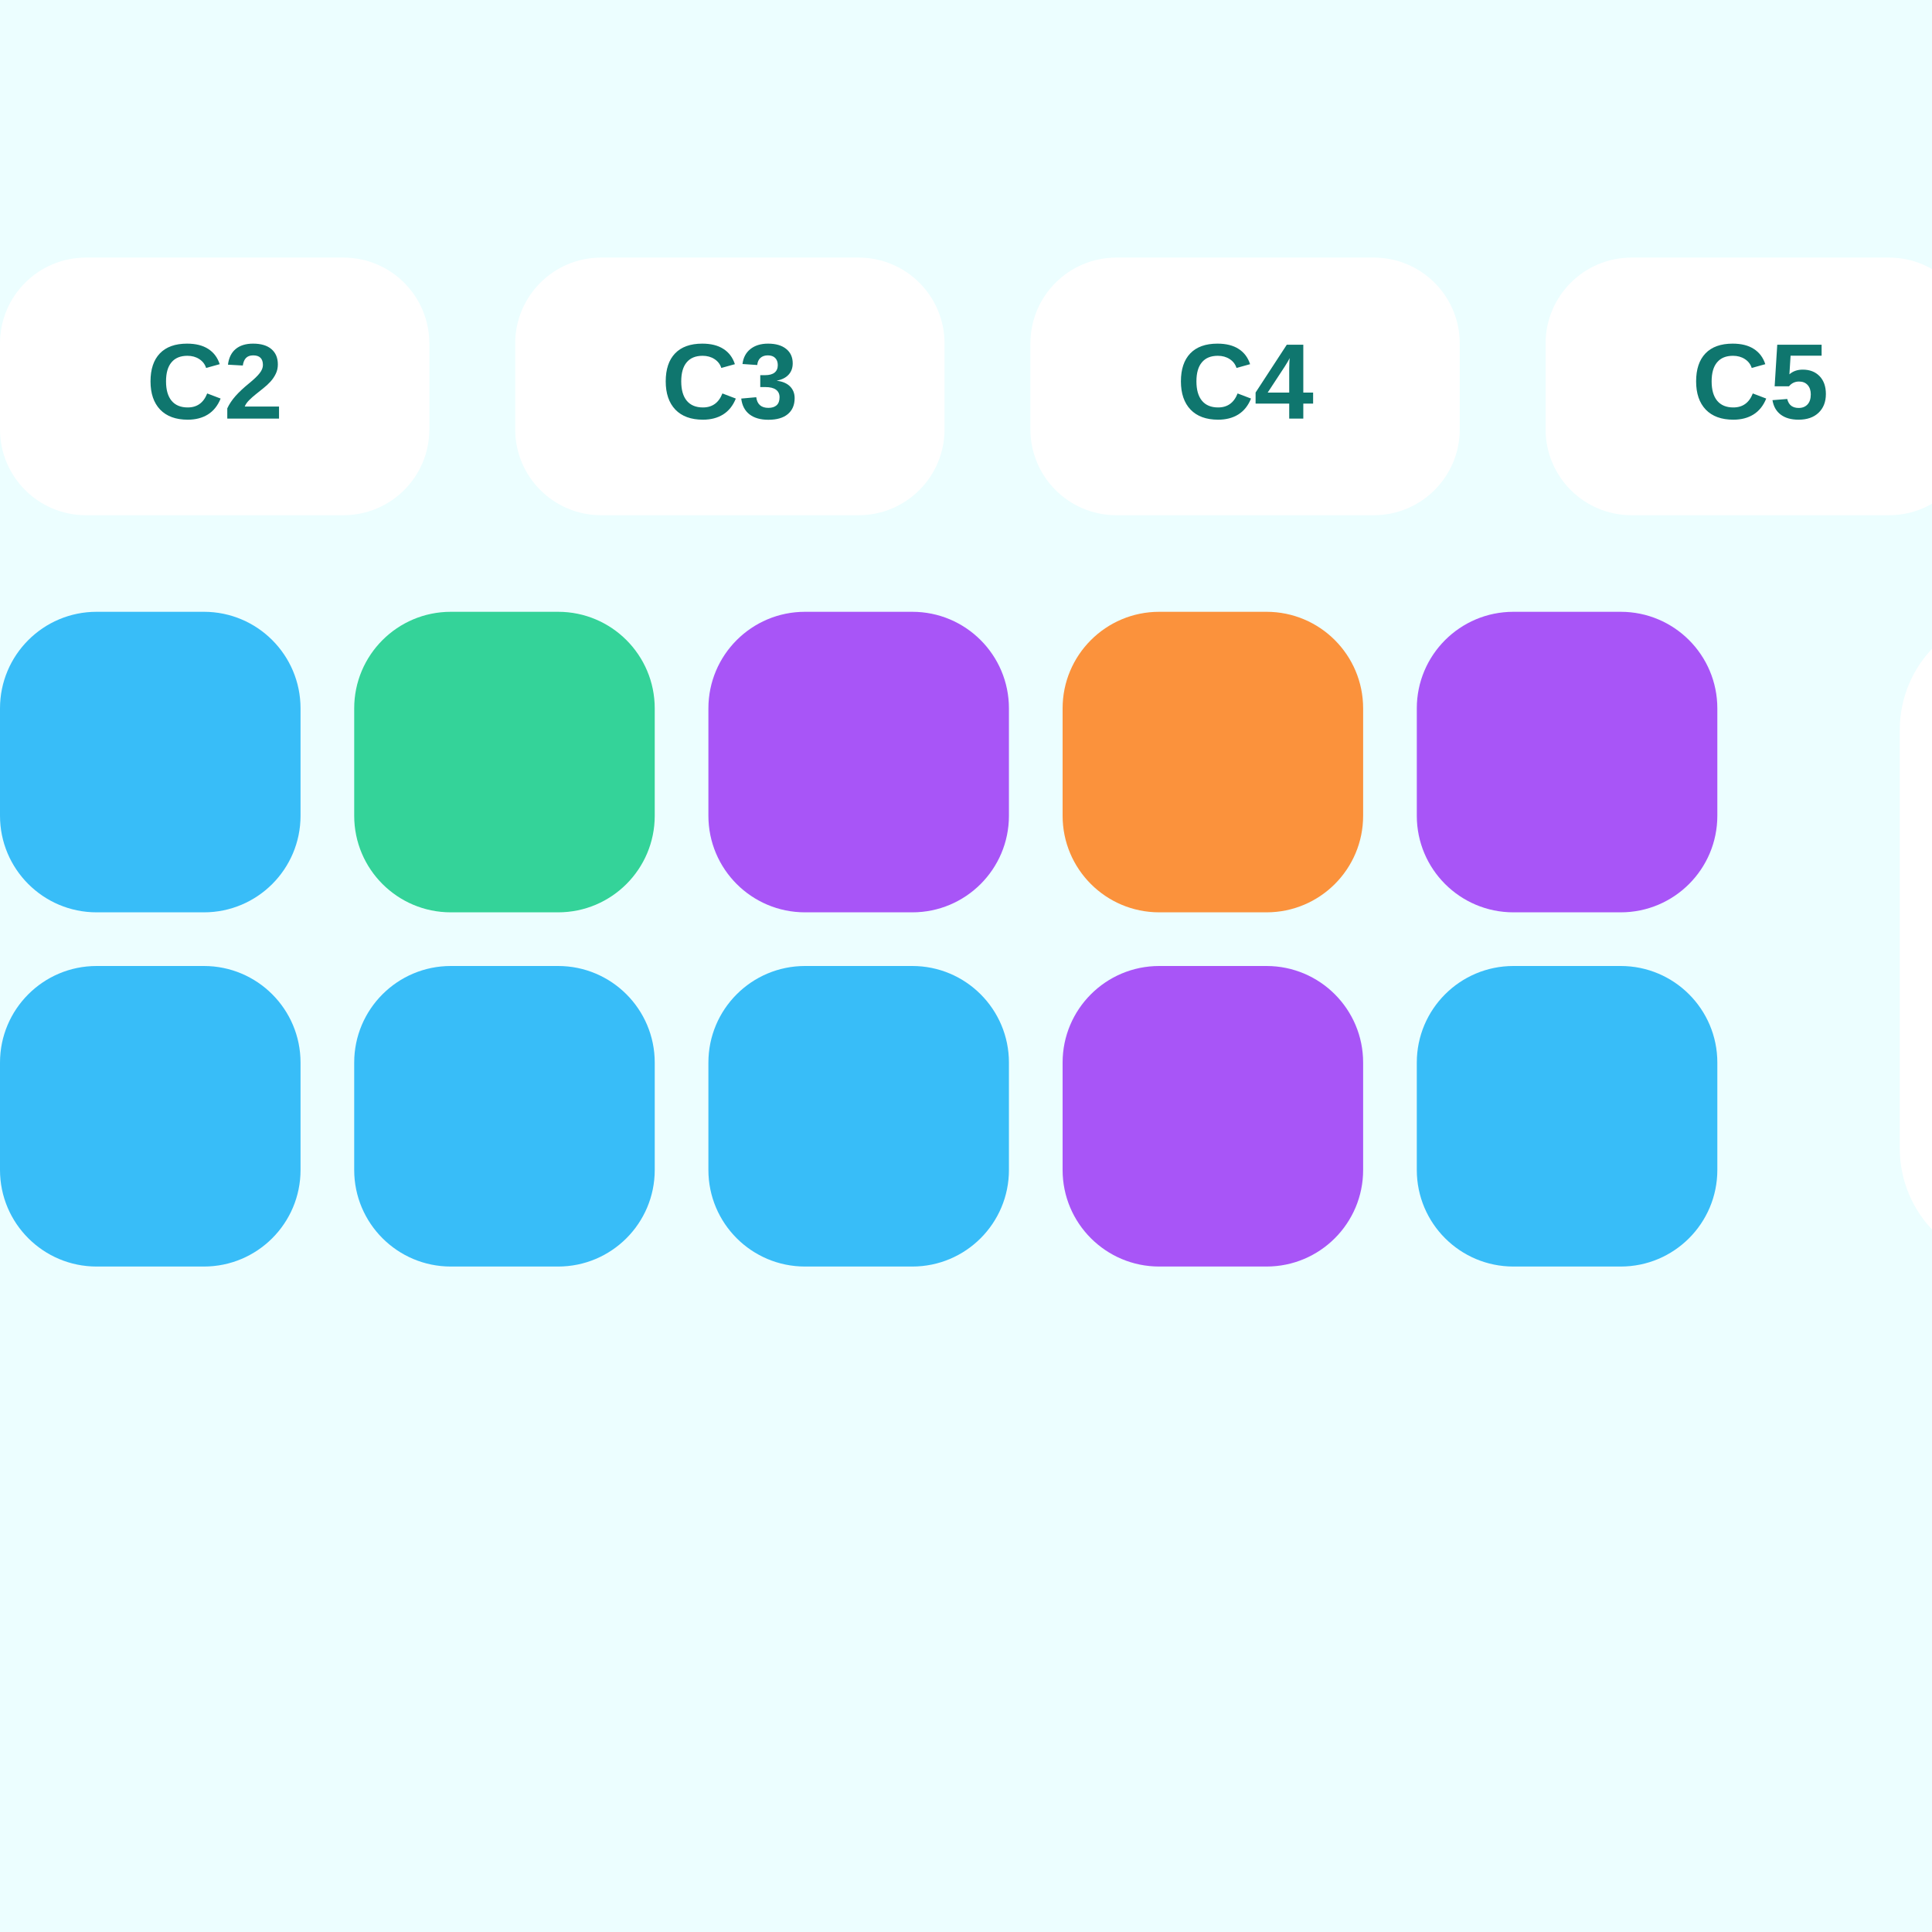
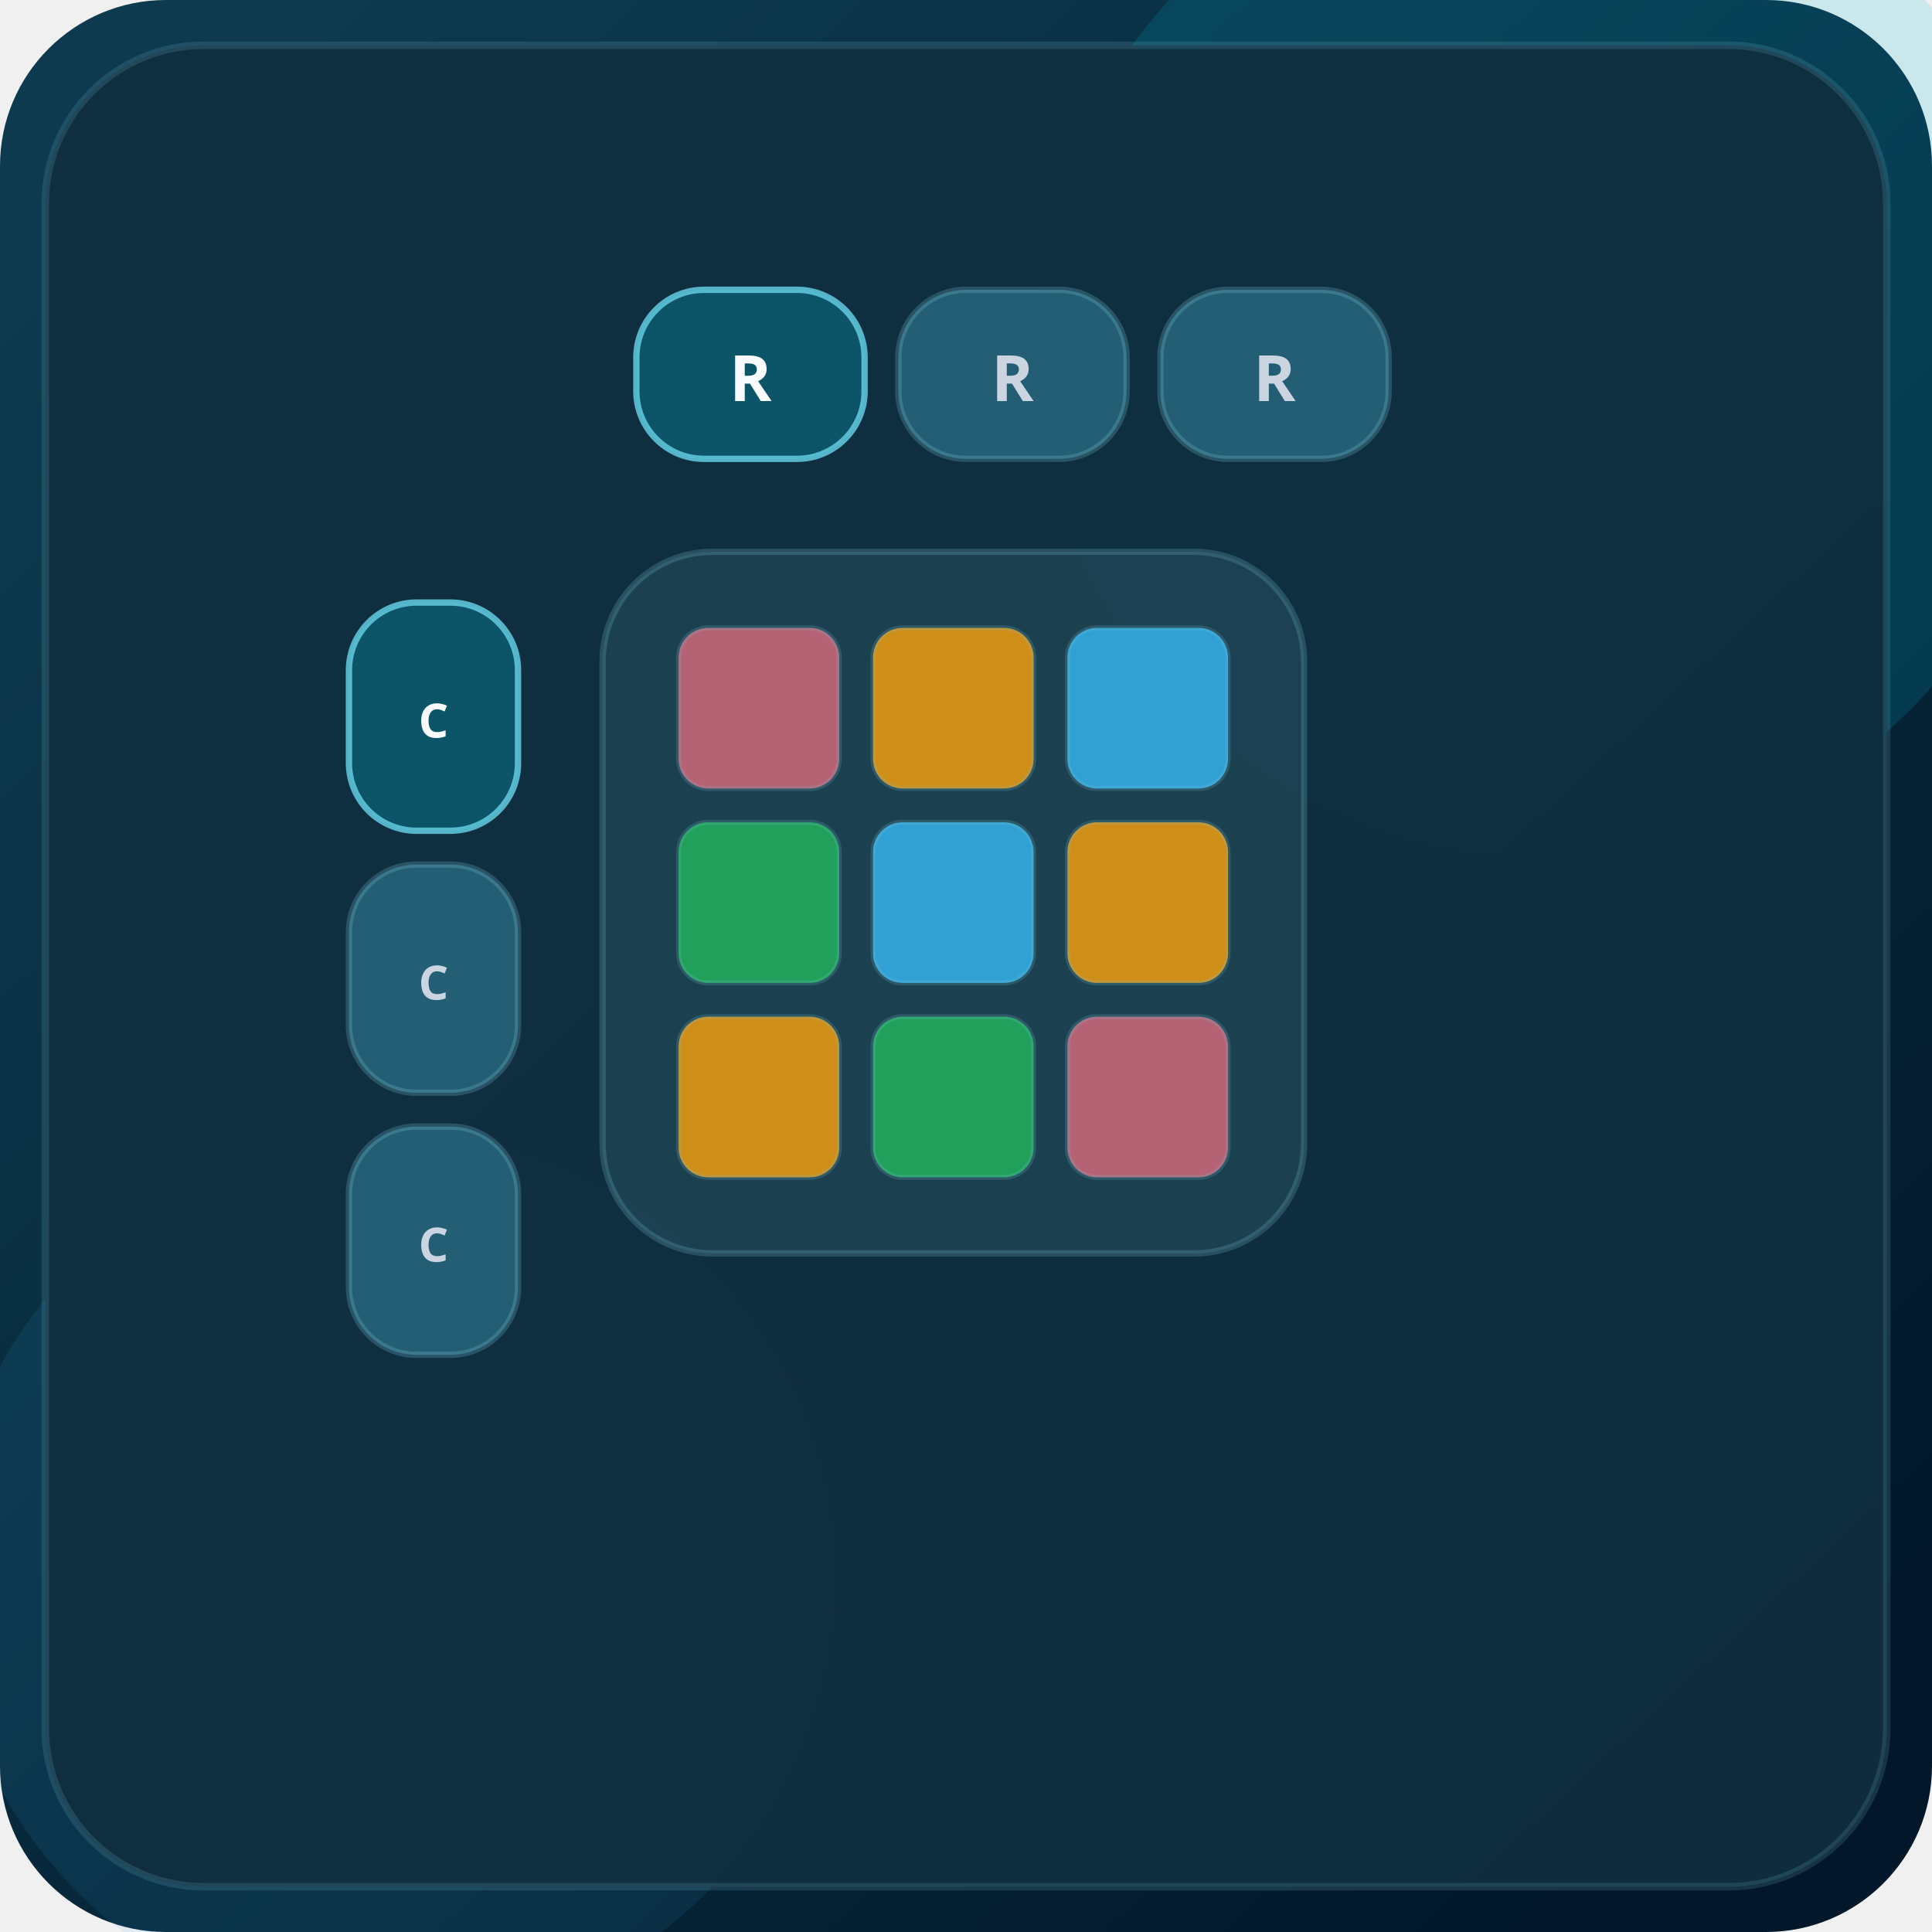
- <svg xmlns="http://www.w3.org/2000/svg" width="360" height="360" viewBox="140 0 360 360" fill="none">
-   <rect width="640" height="360" rx="28" fill="#ECFEFF" />
-   <rect x="44" y="48" width="80" height="48" rx="16" fill="white" />
-   <text x="84" y="78" text-anchor="middle" fill="#0F766E" font-size="20" font-family="Arial, sans-serif" font-weight="700">C1</text>
-   <rect x="140" y="48" width="80" height="48" rx="16" fill="white" />
-   <text x="180" y="78" text-anchor="middle" fill="#0F766E" font-size="20" font-family="Arial, sans-serif" font-weight="700">C2</text>
-   <rect x="236" y="48" width="80" height="48" rx="16" fill="white" />
-   <text x="276" y="78" text-anchor="middle" fill="#0F766E" font-size="20" font-family="Arial, sans-serif" font-weight="700">C3</text>
-   <rect x="332" y="48" width="80" height="48" rx="16" fill="white" />
-   <text x="372" y="78" text-anchor="middle" fill="#0F766E" font-size="20" font-family="Arial, sans-serif" font-weight="700">C4</text>
-   <rect x="428" y="48" width="80" height="48" rx="16" fill="white" />
-   <text x="468" y="78" text-anchor="middle" fill="#0F766E" font-size="20" font-family="Arial, sans-serif" font-weight="700">C5</text>
-   <rect x="44" y="114" width="80" height="48" rx="16" fill="white" />
-   <text x="84" y="144" text-anchor="middle" fill="#0F766E" font-size="20" font-family="Arial, sans-serif" font-weight="700">R1</text>
-   <rect x="140" y="114" width="56" height="56" rx="18" fill="#38BDF8" />
-   <rect x="206" y="114" width="56" height="56" rx="18" fill="#34D399" />
-   <rect x="272" y="114" width="56" height="56" rx="18" fill="#A855F7" />
-   <rect x="338" y="114" width="56" height="56" rx="18" fill="#FB923C" />
-   <rect x="404" y="114" width="56" height="56" rx="18" fill="#A855F7" />
-   <rect x="44" y="180" width="80" height="48" rx="16" fill="white" />
-   <text x="84" y="210" text-anchor="middle" fill="#0F766E" font-size="20" font-family="Arial, sans-serif" font-weight="700">R2</text>
-   <rect x="140" y="180" width="56" height="56" rx="18" fill="#38BDF8" />
-   <rect x="206" y="180" width="56" height="56" rx="18" fill="#38BDF8" />
-   <rect x="272" y="180" width="56" height="56" rx="18" fill="#38BDF8" />
-   <rect x="338" y="180" width="56" height="56" rx="18" fill="#A855F7" />
-   <rect x="404" y="180" width="56" height="56" rx="18" fill="#38BDF8" />
-   <rect x="494" y="114" width="102" height="122" rx="22" fill="white" />
-   <text x="516" y="146" fill="#0F766E" font-size="18" font-family="Arial, sans-serif" font-weight="700">TARGET</text>
-   <text x="516" y="182" fill="#164E63" font-size="28" font-family="Arial, sans-serif" font-weight="700">2200</text>
-   <text x="516" y="214" fill="#0F766E" font-size="18" font-family="Arial, sans-serif" font-weight="700">BEST 14</text>
+ <svg xmlns="http://www.w3.org/2000/svg" width="512" height="512" viewBox="0 0 512 512" fill="none">
+   <defs>
+     <linearGradient id="cascade-clear-background" x1="48" y1="36" x2="454" y2="474" gradientUnits="userSpaceOnUse">
+       <stop stop-color="#0d3a4f" />
+       <stop offset="1" stop-color="#02182a" />
+     </linearGradient>
+   </defs>
+   <rect width="512" height="512" rx="44" fill="url(#cascade-clear-background)" />
+   <circle cx="410" cy="92" r="136" fill="rgba(6, 182, 212, 0.16)" />
+   <circle cx="104" cy="418" r="118" fill="rgba(56, 189, 248, 0.09)" />
+   <rect x="12" y="12" width="488" height="488" rx="42" fill="rgba(15, 46, 63, 0.94)" stroke="rgba(128, 201, 220, 0.16)" stroke-width="2" />
+   <g transform="translate(256 256) scale(1.12) translate(-256 -256)">
+     <rect x="170" y="158" width="166" height="166" rx="26" fill="rgba(27, 66, 83, 0.96)" stroke="rgba(128, 201, 220, 0.22)" stroke-width="1.5" />
+     <rect x="188" y="176" width="38" height="38" rx="7" fill="rgba(251, 113, 133, 0.68)" stroke="rgba(128, 201, 220, 0.18)" stroke-width="1.2" />
+     <rect x="234" y="176" width="38" height="38" rx="7" fill="rgba(245, 158, 11, 0.82)" stroke="rgba(128, 201, 220, 0.18)" stroke-width="1.2" />
+     <rect x="280" y="176" width="38" height="38" rx="7" fill="rgba(56, 189, 248, 0.78)" stroke="rgba(128, 201, 220, 0.18)" stroke-width="1.2" />
+     <rect x="188" y="222" width="38" height="38" rx="7" fill="rgba(34, 197, 94, 0.72)" stroke="rgba(128, 201, 220, 0.18)" stroke-width="1.2" />
+     <rect x="234" y="222" width="38" height="38" rx="7" fill="rgba(56, 189, 248, 0.78)" stroke="rgba(128, 201, 220, 0.18)" stroke-width="1.2" />
+     <rect x="280" y="222" width="38" height="38" rx="7" fill="rgba(245, 158, 11, 0.82)" stroke="rgba(128, 201, 220, 0.18)" stroke-width="1.2" />
+     <rect x="188" y="268" width="38" height="38" rx="7" fill="rgba(245, 158, 11, 0.82)" stroke="rgba(128, 201, 220, 0.18)" stroke-width="1.2" />
+     <rect x="234" y="268" width="38" height="38" rx="7" fill="rgba(34, 197, 94, 0.72)" stroke="rgba(128, 201, 220, 0.18)" stroke-width="1.2" />
+     <rect x="280" y="268" width="38" height="38" rx="7" fill="rgba(251, 113, 133, 0.68)" stroke="rgba(128, 201, 220, 0.18)" stroke-width="1.2" />
+     <rect x="178" y="96" width="54" height="40" rx="16" fill="rgba(6, 182, 212, 0.28)" stroke="rgba(98, 203, 224, 0.85)" stroke-width="1.5" />
+     <text x="205" y="117" font-family="'Avenir Next', 'Trebuchet MS', 'Segoe UI', sans-serif" font-weight="700" text-anchor="middle" dominant-baseline="middle" fill="#f8fafc" font-size="15.12">R</text>
+     <rect x="240" y="96" width="54" height="40" rx="16" fill="rgba(38, 98, 121, 0.92)" stroke="rgba(128, 201, 220, 0.24)" stroke-width="1.5" />
+     <text x="267" y="117" font-family="'Avenir Next', 'Trebuchet MS', 'Segoe UI', sans-serif" font-weight="700" text-anchor="middle" dominant-baseline="middle" fill="#cbd5e1" font-size="15.12">R</text>
+     <rect x="302" y="96" width="54" height="40" rx="16" fill="rgba(38, 98, 121, 0.92)" stroke="rgba(128, 201, 220, 0.24)" stroke-width="1.5" />
+     <text x="329" y="117" font-family="'Avenir Next', 'Trebuchet MS', 'Segoe UI', sans-serif" font-weight="700" text-anchor="middle" dominant-baseline="middle" fill="#cbd5e1" font-size="15.12">R</text>
+     <rect x="110" y="170" width="40" height="54" rx="16" fill="rgba(6, 182, 212, 0.28)" stroke="rgba(98, 203, 224, 0.85)" stroke-width="1.5" />
+     <text x="130" y="198" font-family="'Avenir Next', 'Trebuchet MS', 'Segoe UI', sans-serif" font-weight="700" text-anchor="middle" dominant-baseline="middle" fill="#f8fafc" font-size="11.2">C</text>
+     <rect x="110" y="232" width="40" height="54" rx="16" fill="rgba(38, 98, 121, 0.92)" stroke="rgba(128, 201, 220, 0.24)" stroke-width="1.5" />
+     <text x="130" y="260" font-family="'Avenir Next', 'Trebuchet MS', 'Segoe UI', sans-serif" font-weight="700" text-anchor="middle" dominant-baseline="middle" fill="#cbd5e1" font-size="11.2">C</text>
+     <rect x="110" y="294" width="40" height="54" rx="16" fill="rgba(38, 98, 121, 0.92)" stroke="rgba(128, 201, 220, 0.24)" stroke-width="1.5" />
+     <text x="130" y="322" font-family="'Avenir Next', 'Trebuchet MS', 'Segoe UI', sans-serif" font-weight="700" text-anchor="middle" dominant-baseline="middle" fill="#cbd5e1" font-size="11.2">C</text>
+   </g>
</svg>
